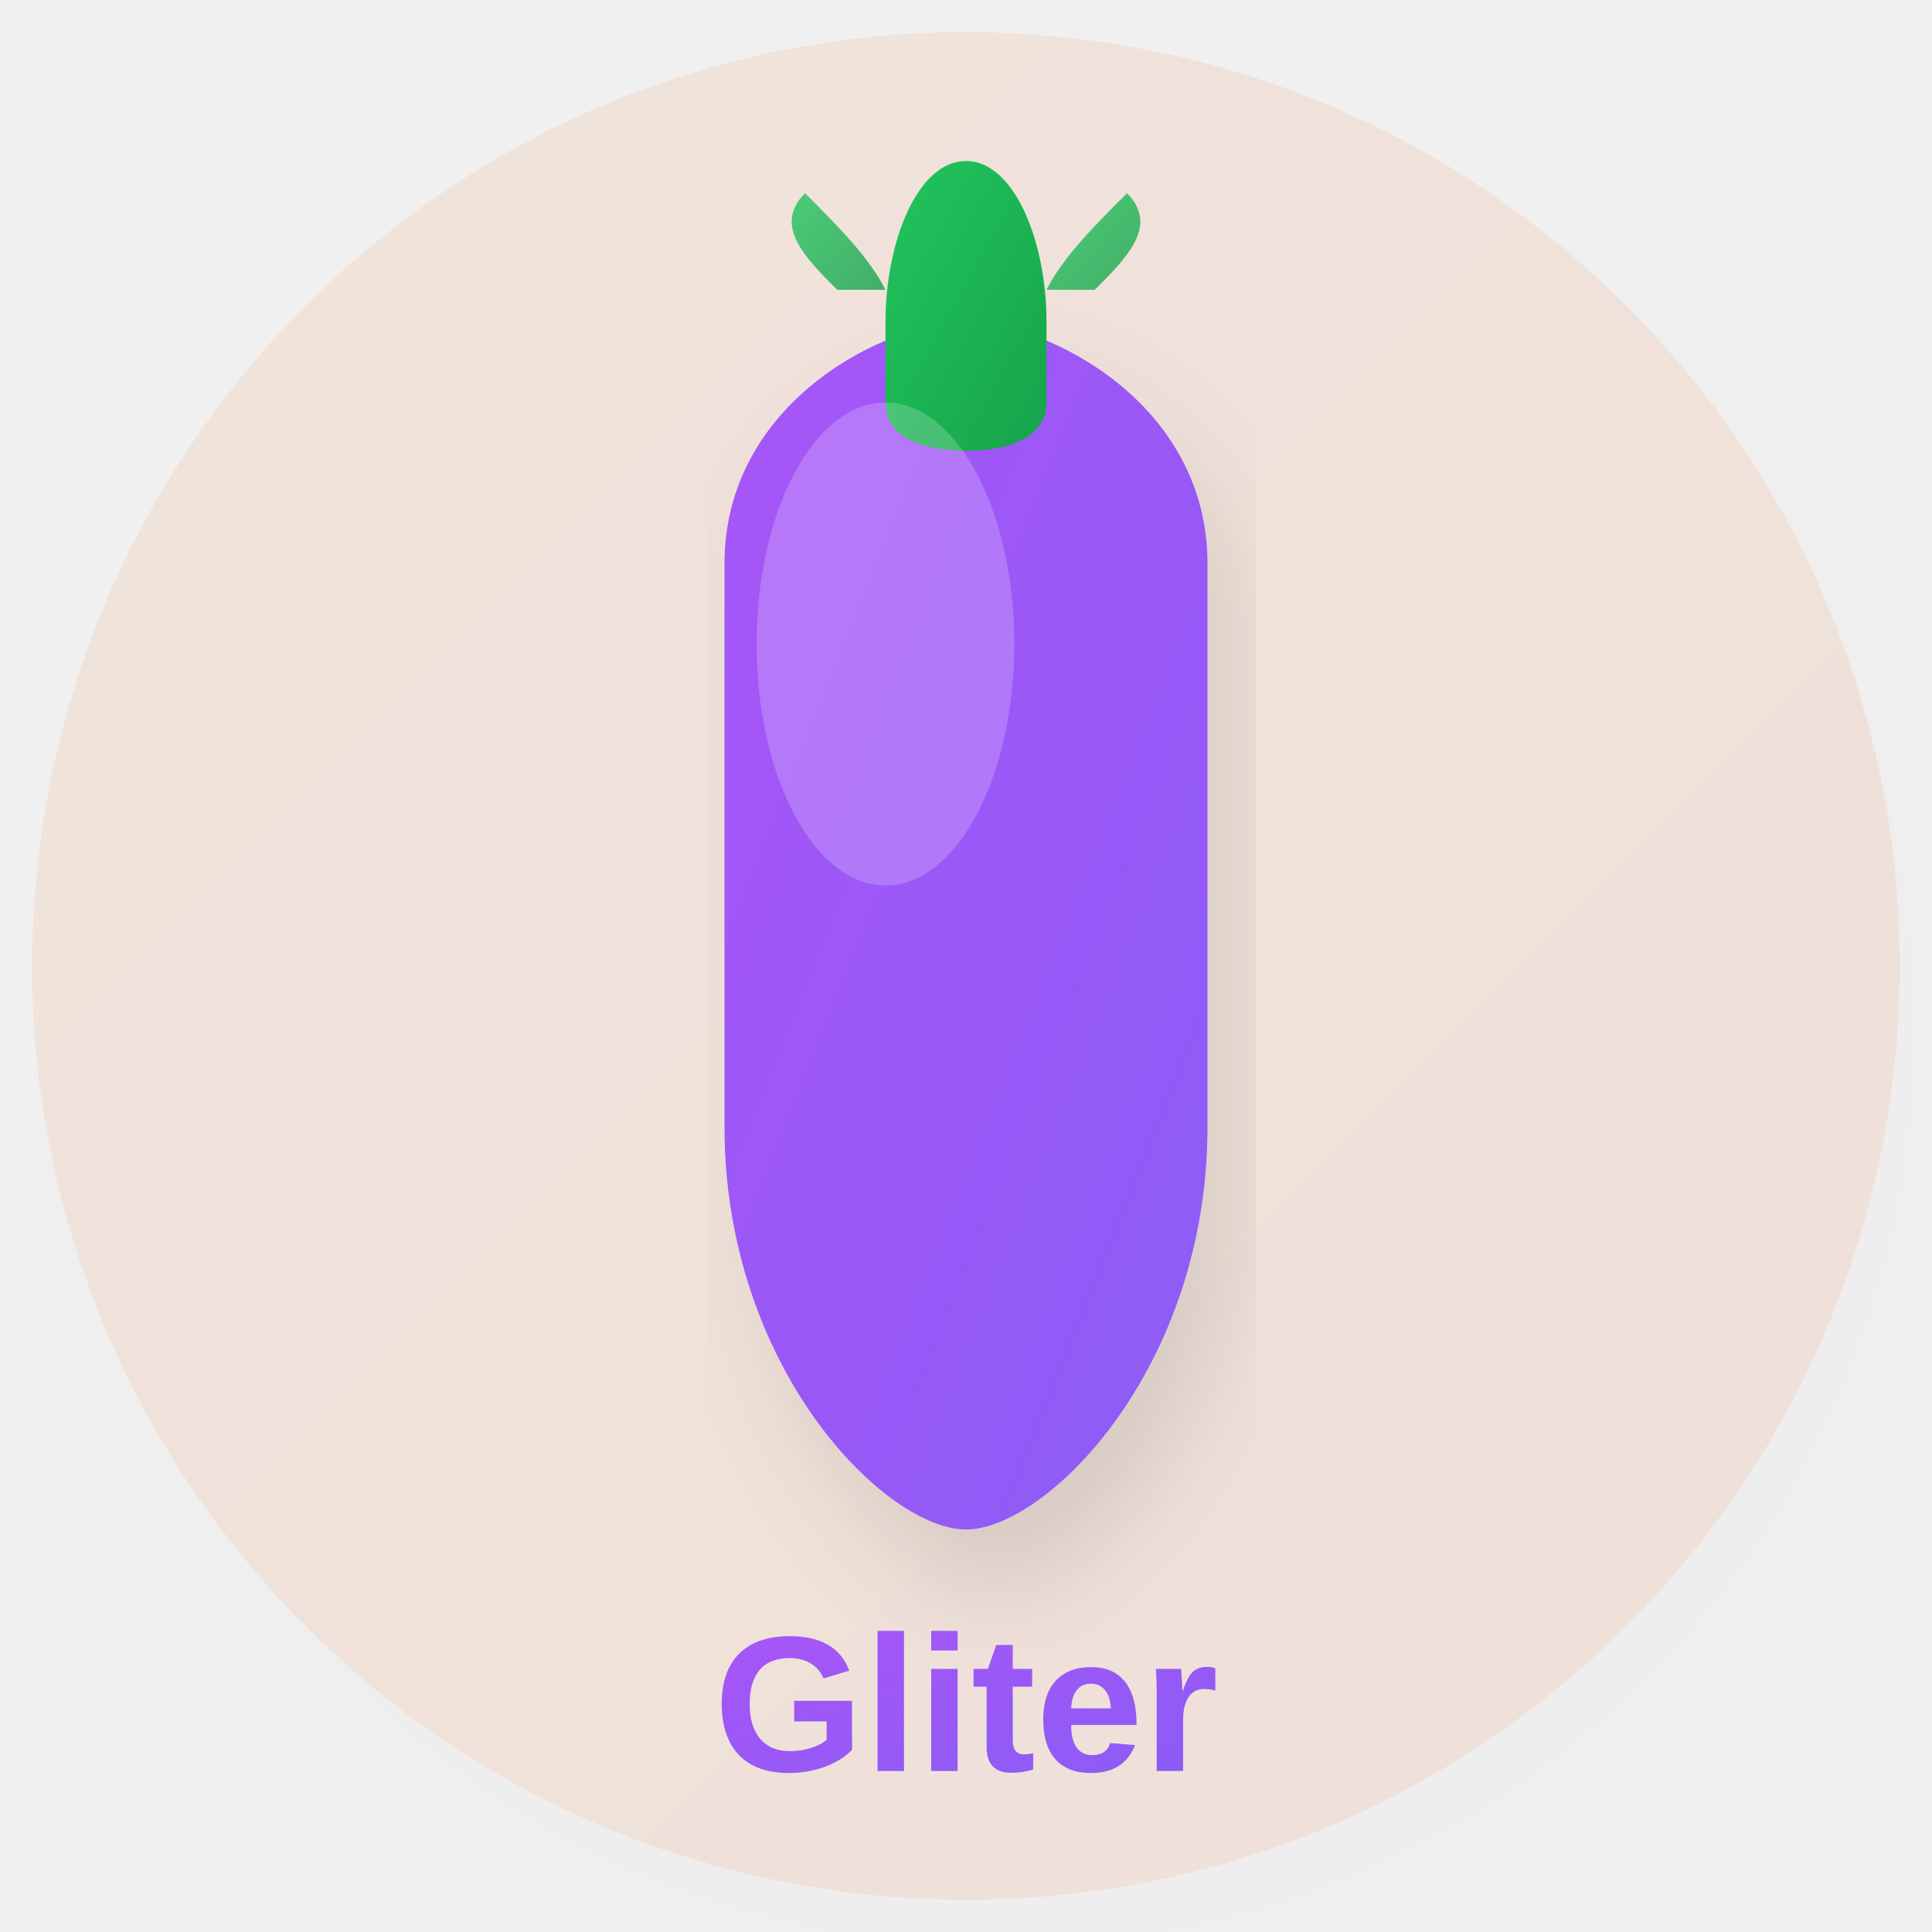
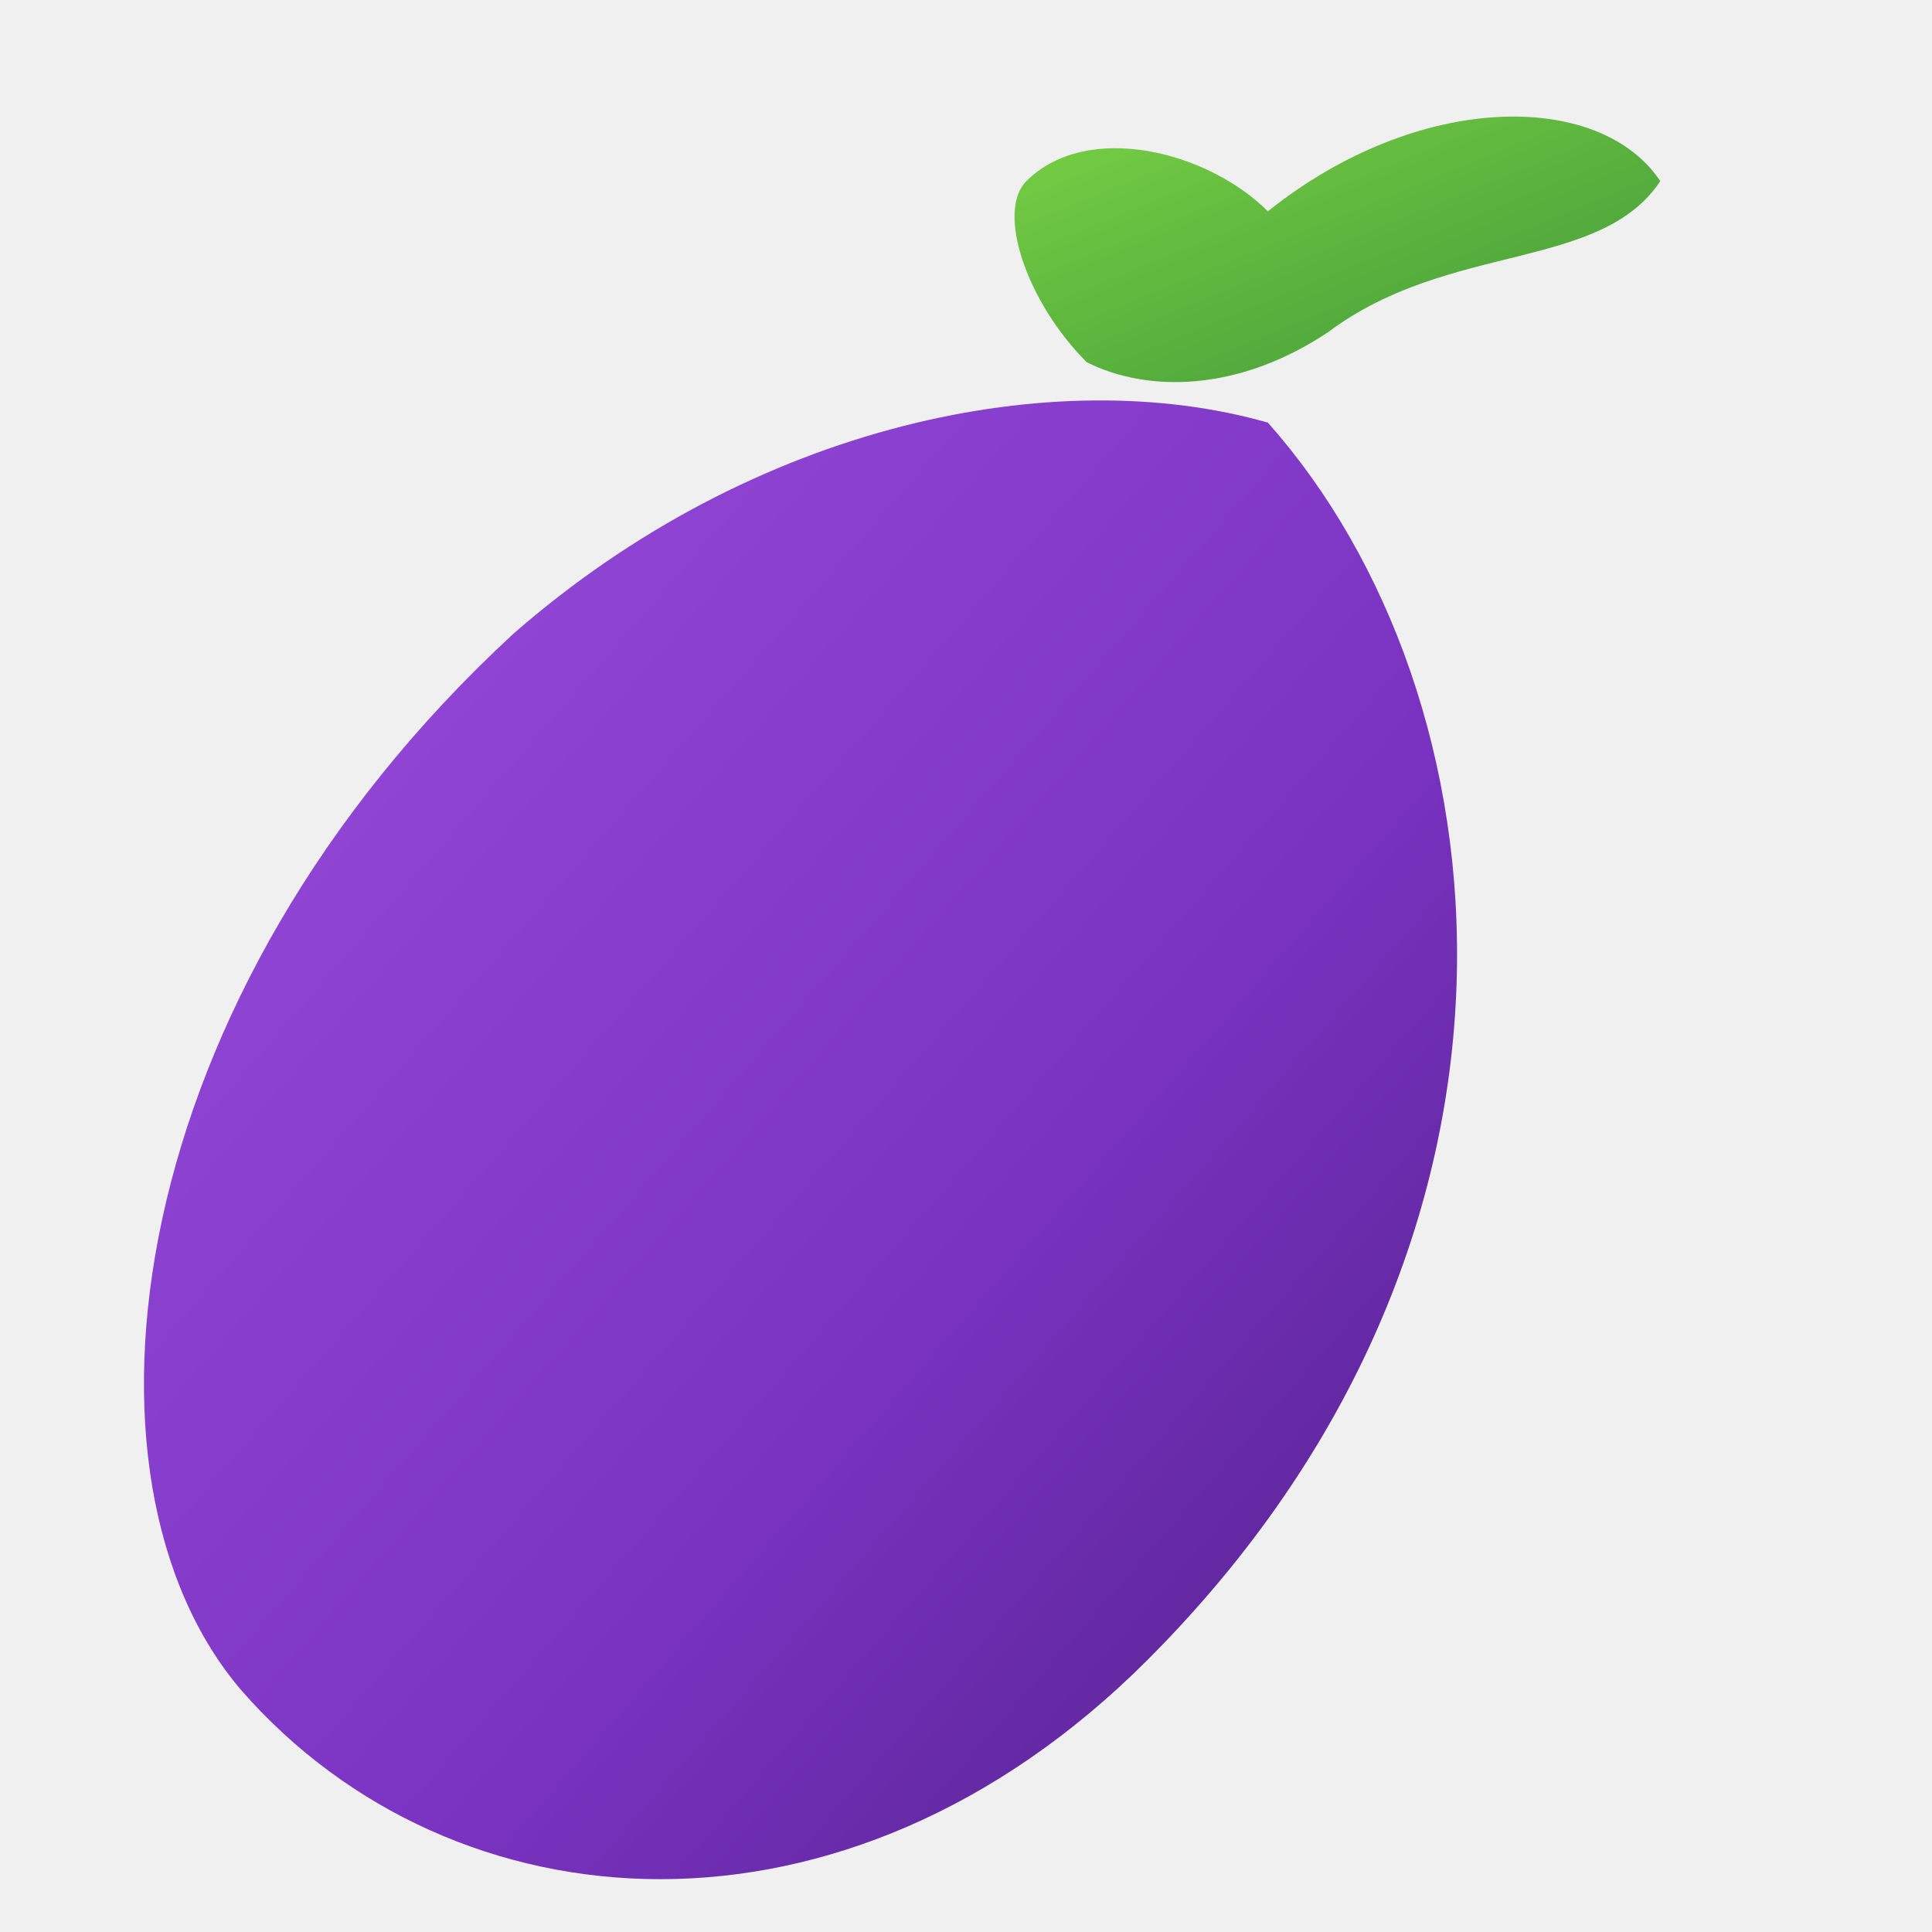
- <svg xmlns="http://www.w3.org/2000/svg" width="120" height="120" viewBox="0 0 120 120" fill="none">
+ <svg xmlns="http://www.w3.org/2000/svg" viewBox="0 0 128 128" width="120" height="120">
  <defs>
-     <linearGradient id="eggplantGradient" x1="0%" y1="0%" x2="100%" y2="100%">
-       <stop offset="0%" style="stop-color:#a855f7;stop-opacity:1" />
-       <stop offset="100%" style="stop-color:#8b5cf6;stop-opacity:1" />
+     <linearGradient id="b1" x1="0%" y1="0%" x2="100%" y2="100%">
+       <stop offset="0%" stop-color="#9b4ede" />
+       <stop offset="60%" stop-color="#7a33c1" />
+       <stop offset="100%" stop-color="#4e1f86" />
    </linearGradient>
-     <linearGradient id="stemGradient" x1="0%" y1="0%" x2="100%" y2="100%">
-       <stop offset="0%" style="stop-color:#22c55e;stop-opacity:1" />
-       <stop offset="100%" style="stop-color:#16a34a;stop-opacity:1" />
+     <linearGradient id="b2" x1="0%" y1="0%" x2="100%" y2="100%">
+       <stop offset="0%" stop-color="#79d145" />
+       <stop offset="100%" stop-color="#3e9737" />
    </linearGradient>
-     <linearGradient id="accentGradient" x1="0%" y1="0%" x2="100%" y2="100%">
-       <stop offset="0%" style="stop-color:#f97316;stop-opacity:1" />
-       <stop offset="100%" style="stop-color:#ea580c;stop-opacity:1" />
-     </linearGradient>
-     <filter id="softShadow">
-       <feDropShadow dx="2" dy="4" stdDeviation="3" flood-color="#000000" flood-opacity="0.1" />
-     </filter>
  </defs>
-   <circle cx="60" cy="60" r="58" fill="url(#accentGradient)" opacity="0.1" filter="url(#softShadow)" />
-   <path d="M45 35 C45 25, 55 20, 60 20 C65 20, 75 25, 75 35 L75 70 C75 85, 65 95, 60 95 C55 95, 45 85, 45 70 Z" fill="url(#eggplantGradient)" filter="url(#softShadow)" />
-   <path d="M55 20 C55 15, 57 10, 60 10 C63 10, 65 15, 65 20 L65 25 C65 27, 63 28, 60 28 C57 28, 55 27, 55 25 Z" fill="url(#stemGradient)" />
-   <path d="M52 18 C50 16, 48 14, 50 12 C52 14, 54 16, 55 18" fill="url(#stemGradient)" opacity="0.8" />
-   <path d="M68 18 C70 16, 72 14, 70 12 C68 14, 66 16, 65 18" fill="url(#stemGradient)" opacity="0.8" />
-   <ellipse cx="55" cy="40" rx="8" ry="15" fill="white" opacity="0.2" />
-   <text x="60" y="110" font-family="Arial, sans-serif" font-size="12" font-weight="bold" text-anchor="middle" fill="url(#eggplantGradient)">
-     Gliter
-   </text>
+   <path fill="url(#b2)" d="M88 22c8-6 18-4 22-10-4-6-16-6-26 2-4-4-12-6-16-2-2 2 0 8 4 12 4 2 10 2 16-2z" />
+   <path fill="url(#b1)" d="M84 28c16 18 20 54-8 82-20 20-46 18-60 2-12-14-8-46 18-70 16-14 36-18 50-14z" />
</svg>
